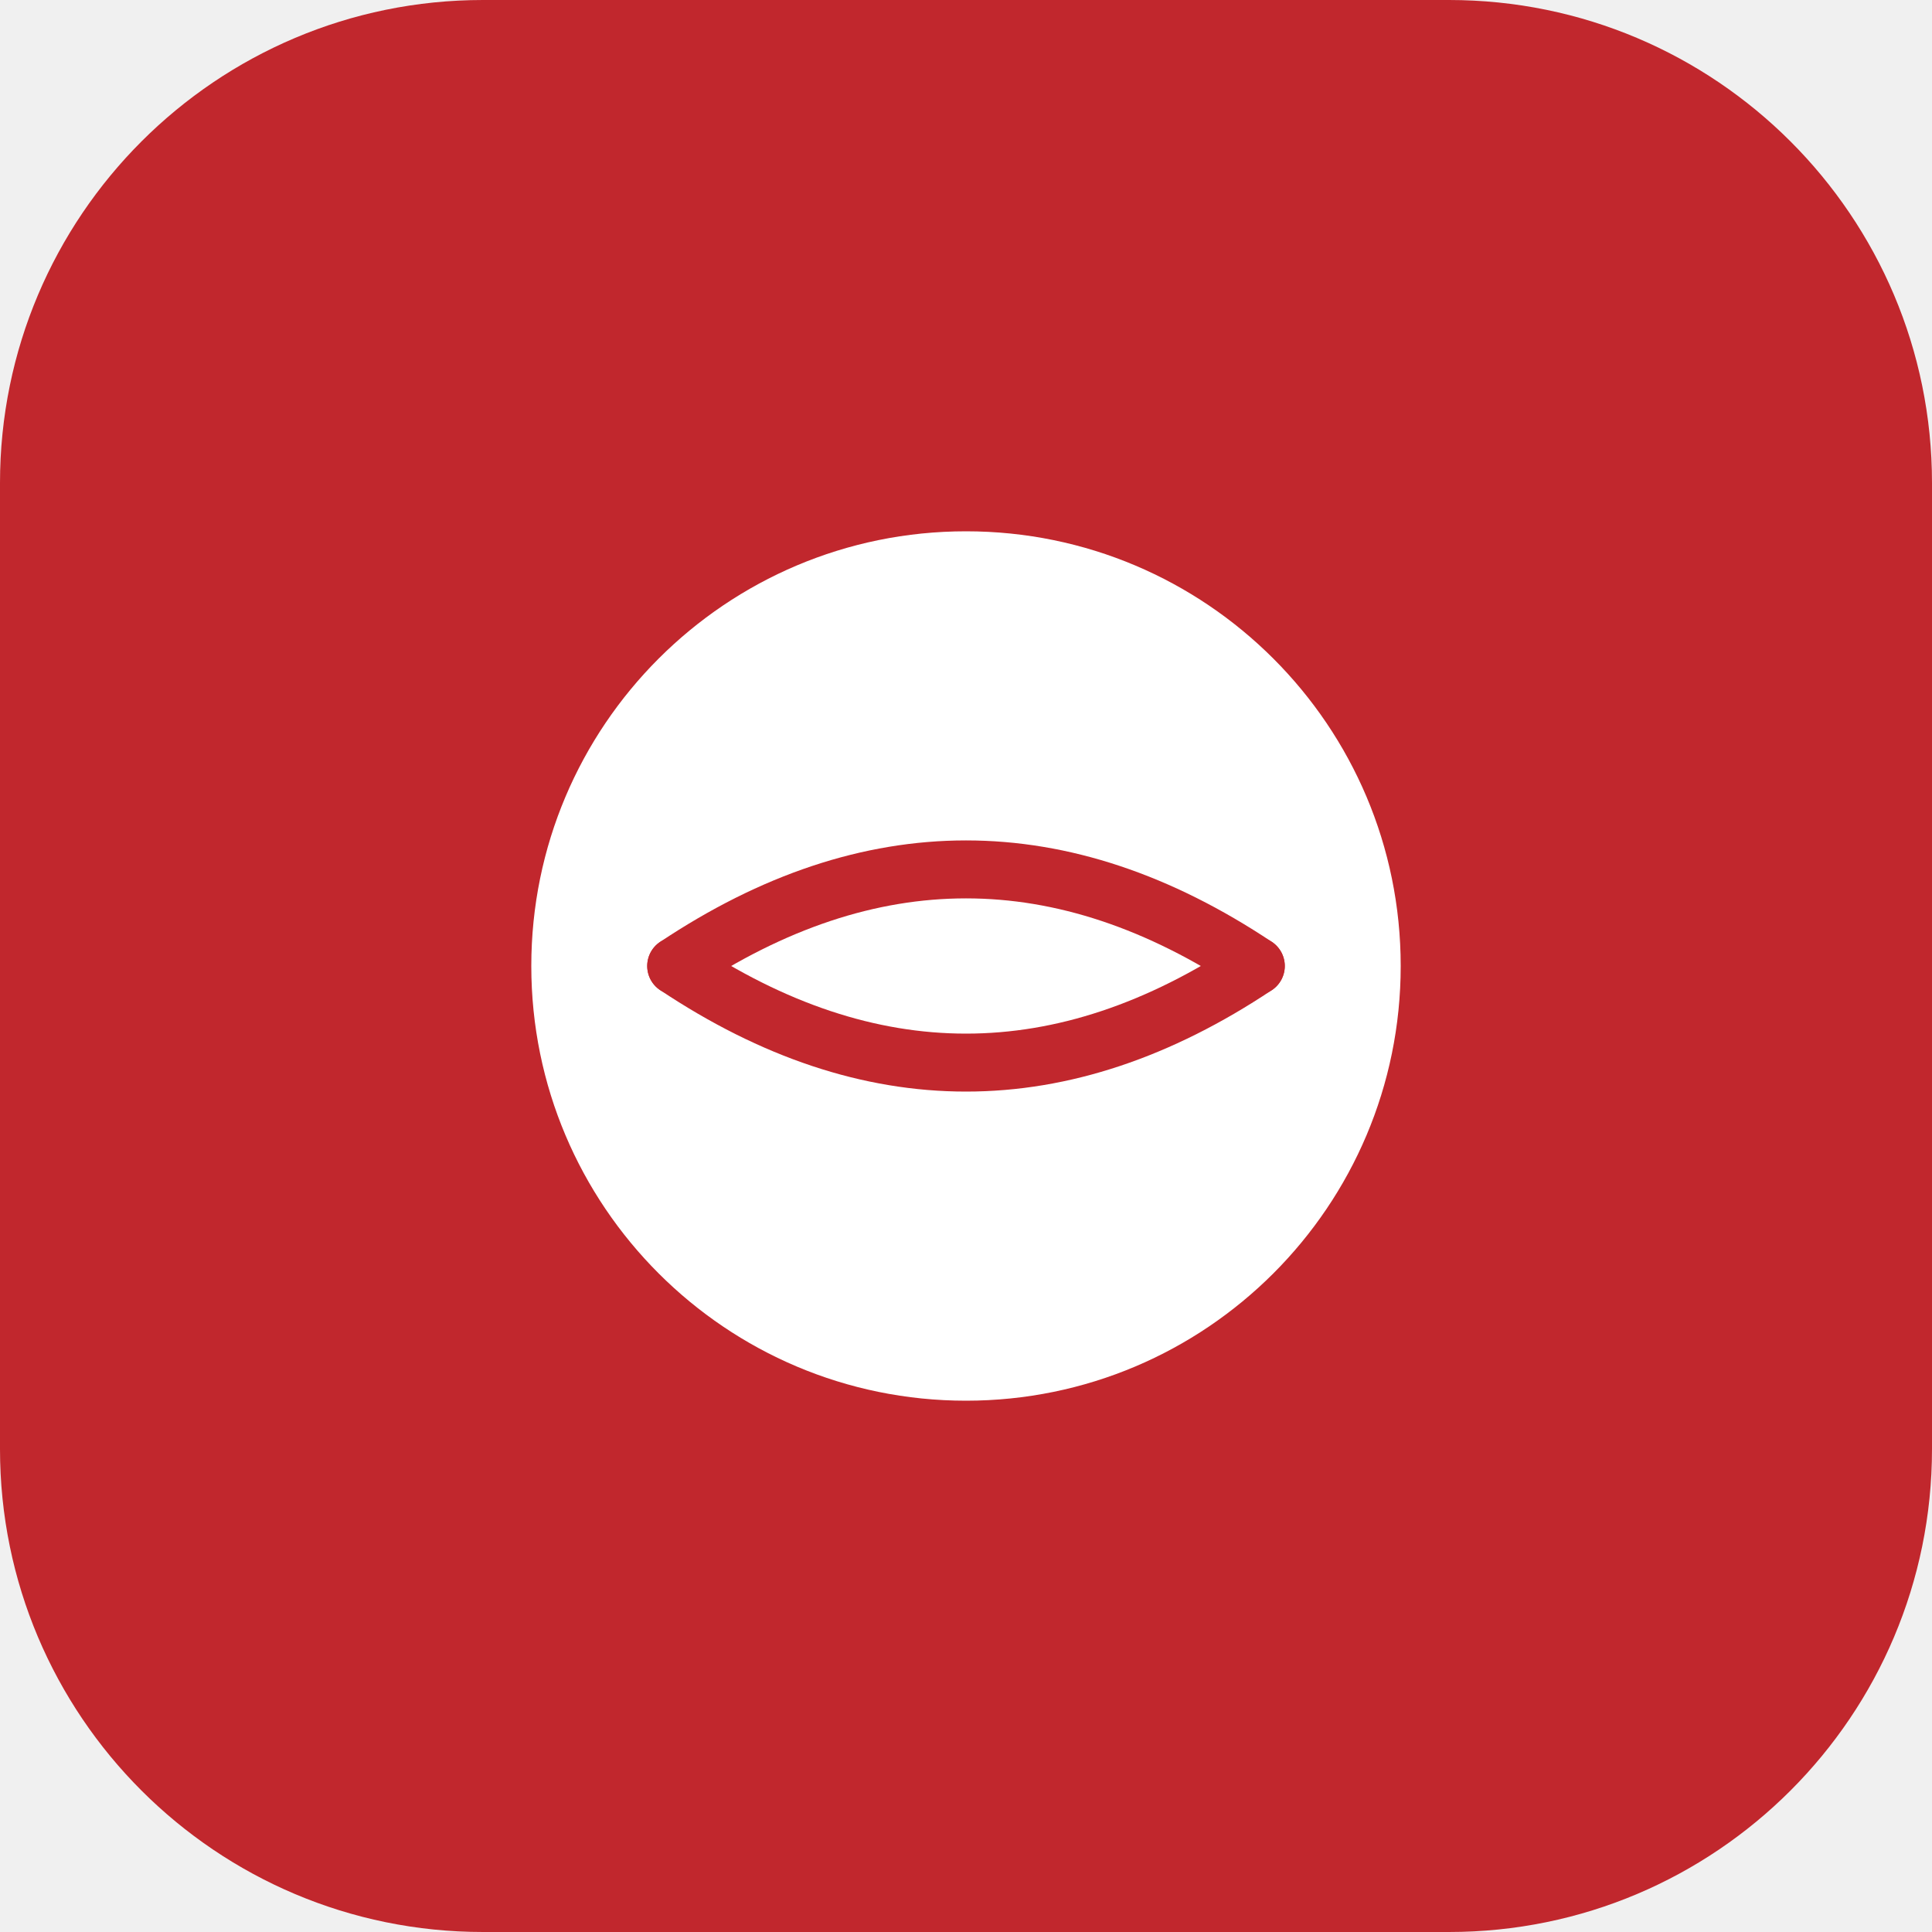
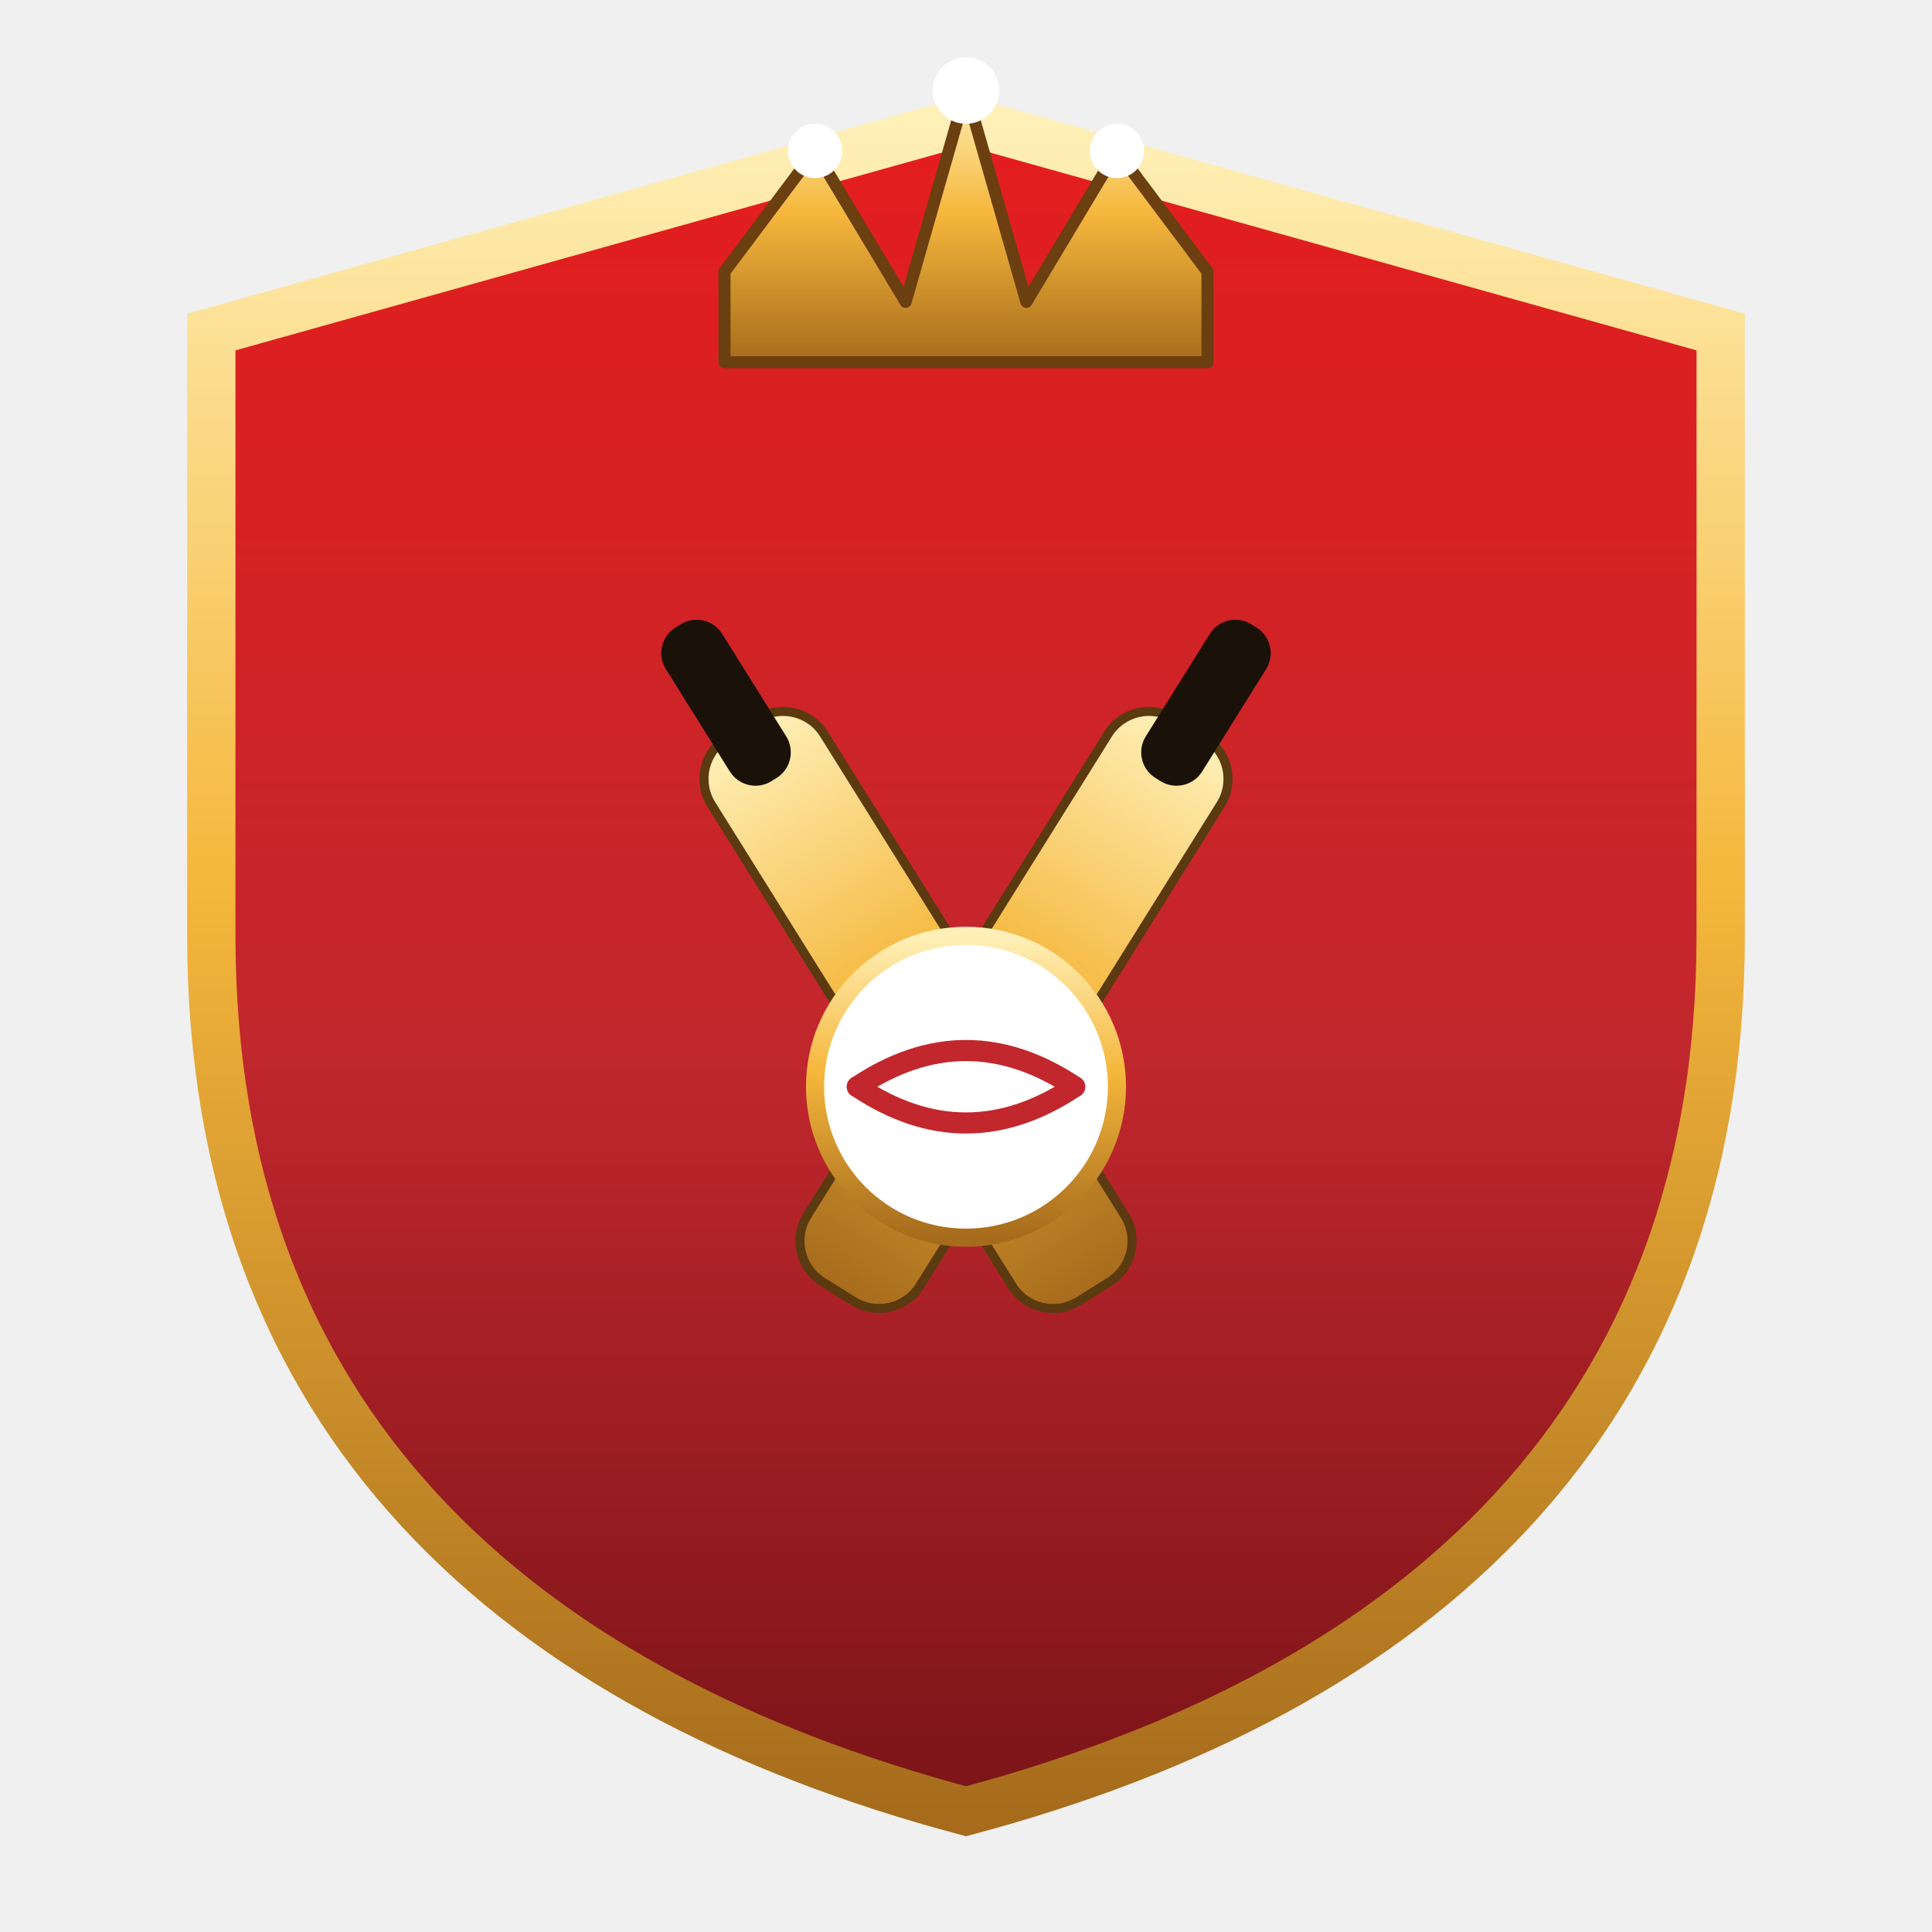
- <svg xmlns="http://www.w3.org/2000/svg" viewBox="0 0 40 40">
-   <rect width="40" height="40" rx="10" fill="#c1272d" />
-   <circle cx="20" cy="20" r="9" fill="#fff" />
-   <path d="M14 20 Q20 16 26 20" stroke="#c1272d" stroke-width="1.2" fill="none" stroke-linecap="round" />
-   <path d="M14 20 Q20 24 26 20" stroke="#c1272d" stroke-width="1.2" fill="none" stroke-linecap="round" />
+ <svg xmlns="http://www.w3.org/2000/svg" viewBox="0 0 64 64">
+   <defs>
+     <linearGradient id="r" x1="0" y1="0" x2="0" y2="1">
+       <stop offset="0%" stop-color="#e51d1d" />
+       <stop offset="55%" stop-color="#c1272d" />
+       <stop offset="100%" stop-color="#7a1418" />
+     </linearGradient>
+     <linearGradient id="g" x1="0" y1="0" x2="0" y2="1">
+       <stop offset="0%" stop-color="#fff0b8" />
+       <stop offset="45%" stop-color="#f5b73c" />
+       <stop offset="100%" stop-color="#a66c1c" />
+     </linearGradient>
+   </defs>
+   <path d="M32 4 L57 11 L57 31 C57 47 47 56 32 60 C17 56 7 47 7 31 L7 11 Z" fill="url(#r)" />
+   <path d="M32 4 L57 11 L57 31 C57 47 47 56 32 60 C17 56 7 47 7 31 L7 11 Z" fill="none" stroke="url(#g)" stroke-width="1.6" />
+   <g transform="translate(32 9)">
+     <path d="M-8 0 L-5 -4 L-2 1 L0 -6 L2 1 L5 -4 L8 0 L8 3 L-8 3 Z" fill="url(#g)" stroke="#6b3f10" stroke-width="0.4" stroke-linejoin="round" />
+     <circle cx="-5" cy="-4" r="0.9" fill="#fff" />
+     <circle cx="0" cy="-6" r="1.1" fill="#fff" />
+     <circle cx="5" cy="-4" r="0.9" fill="#fff" />
+   </g>
+   <g transform="translate(32 36)">
+     <g transform="rotate(-32)">
+       <rect x="-2.2" y="-14" width="4.4" height="22" rx="1.6" fill="url(#g)" stroke="#5b3a10" stroke-width="0.3" />
+       <rect x="-1.1" y="-18" width="2.2" height="6" rx="1" fill="#1a1108" />
+     </g>
+     <g transform="rotate(32)">
+       <rect x="-2.2" y="-14" width="4.4" height="22" rx="1.6" fill="url(#g)" stroke="#5b3a10" stroke-width="0.3" />
+       <rect x="-1.1" y="-18" width="2.2" height="6" rx="1" fill="#1a1108" />
+     </g>
+   </g>
+   <g transform="translate(32 36)">
+     <circle r="5" fill="#fff" />
+     <circle r="5" fill="none" stroke="url(#g)" stroke-width="0.6" />
+     <path d="M-3.6 0 Q0 -2.4 3.6 0" stroke="#c1272d" stroke-width="0.7" fill="none" stroke-linecap="round" />
+     <path d="M-3.6 0 Q0 2.4 3.6 0" stroke="#c1272d" stroke-width="0.7" fill="none" stroke-linecap="round" />
+   </g>
</svg>
